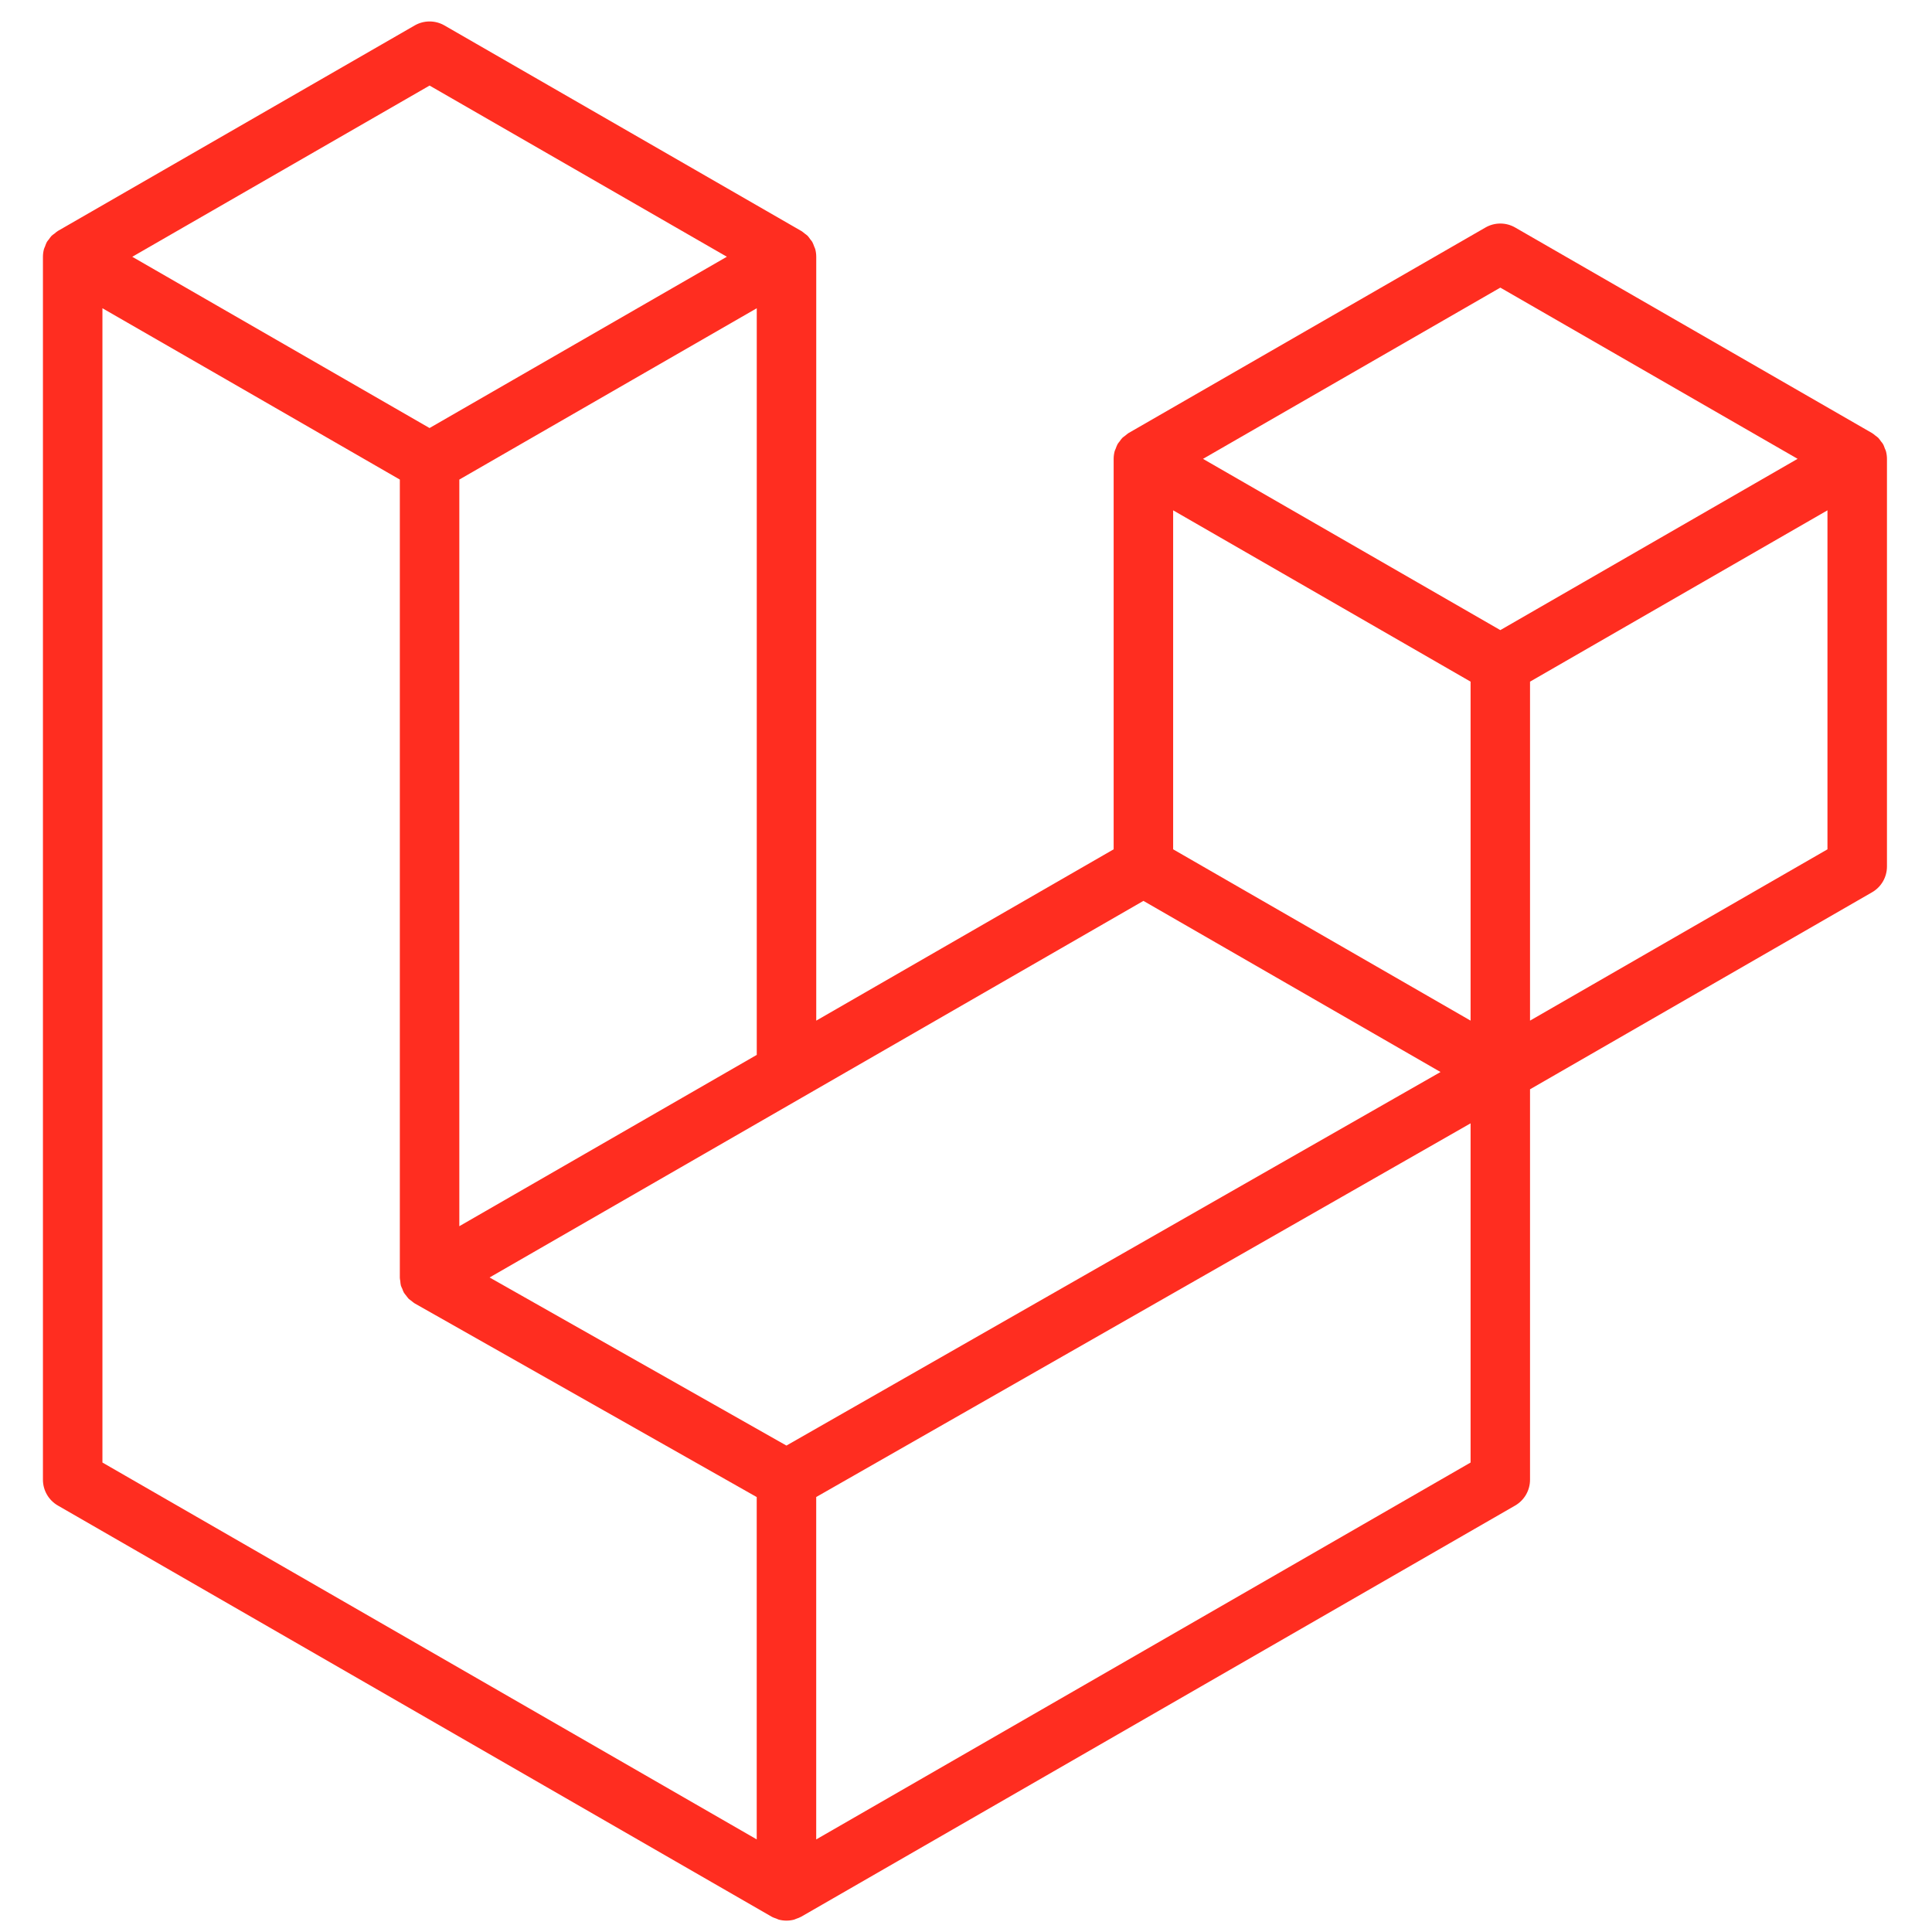
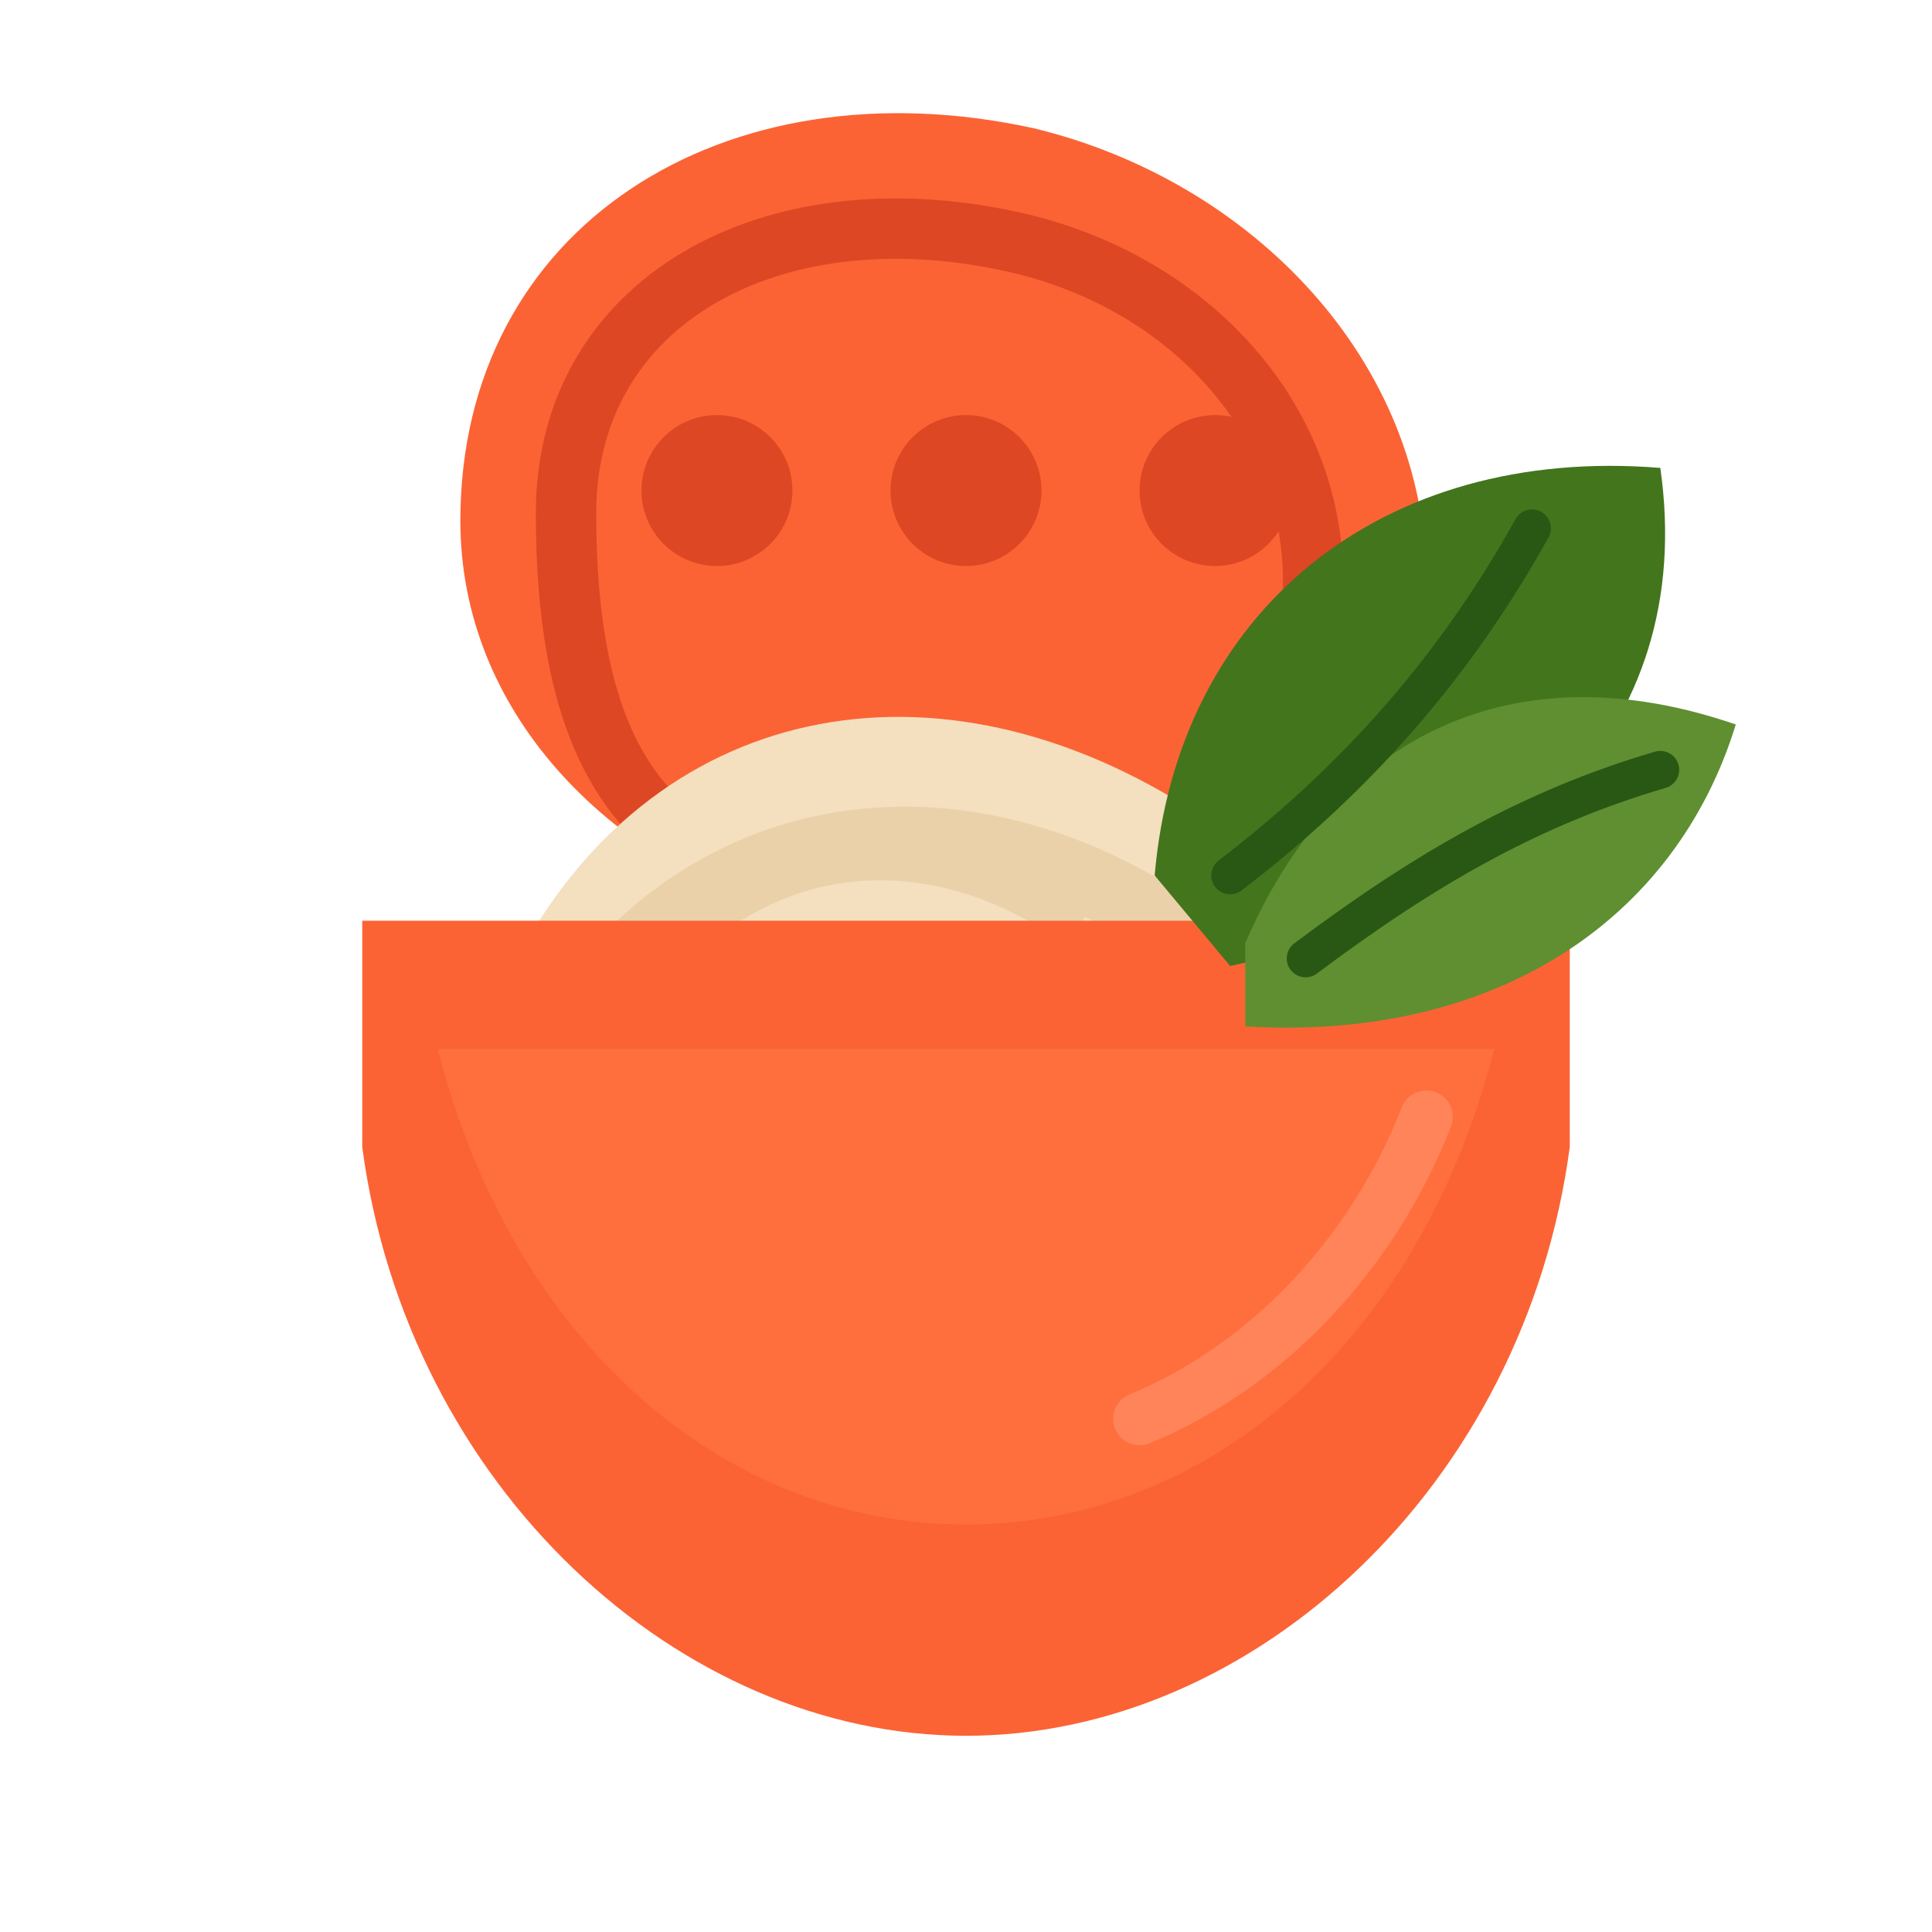
- <svg xmlns="http://www.w3.org/2000/svg" width="166" height="166" viewBox="0 0 166 166" fill="none">
-   <path fill-rule="evenodd" clip-rule="evenodd" d="M162.041 38.759C162.099 38.977 162.129 39.201 162.13 39.426V74.452C162.13 74.902 162.011 75.344 161.786 75.733C161.561 76.122 161.237 76.444 160.847 76.668L131.462 93.594V127.141C131.462 128.054 130.977 128.897 130.186 129.357L68.847 164.683C68.707 164.763 68.554 164.814 68.401 164.868C68.343 164.887 68.289 164.922 68.228 164.938C67.8 165.051 67.349 165.051 66.92 164.938C66.85 164.919 66.786 164.881 66.719 164.855C66.579 164.804 66.432 164.76 66.298 164.683L4.972 129.357C4.583 129.133 4.259 128.81 4.034 128.421C3.808 128.032 3.69 127.591 3.689 127.141L3.689 22.063C3.689 21.834 3.721 21.61 3.779 21.393C3.798 21.32 3.843 21.253 3.868 21.179C3.916 21.045 3.961 20.908 4.031 20.783C4.079 20.7 4.149 20.633 4.206 20.557C4.28 20.454 4.347 20.349 4.433 20.26C4.506 20.186 4.602 20.132 4.685 20.068C4.778 19.992 4.861 19.909 4.966 19.848L35.633 2.185C36.022 1.961 36.462 1.844 36.91 1.844C37.358 1.844 37.798 1.961 38.186 2.185L68.851 19.848H68.857C68.959 19.912 69.045 19.992 69.138 20.065C69.221 20.129 69.313 20.186 69.387 20.257C69.476 20.349 69.54 20.454 69.616 20.557C69.671 20.633 69.744 20.7 69.789 20.783C69.862 20.911 69.904 21.045 69.955 21.179C69.98 21.253 70.025 21.32 70.044 21.396C70.103 21.614 70.133 21.838 70.133 22.063V87.694L95.686 72.974V39.423C95.686 39.2 95.718 38.973 95.775 38.759C95.798 38.683 95.839 38.615 95.865 38.542C95.916 38.408 95.96 38.271 96.031 38.146C96.079 38.063 96.149 37.996 96.203 37.92C96.279 37.818 96.343 37.712 96.433 37.623C96.506 37.549 96.599 37.495 96.681 37.431C96.777 37.355 96.86 37.272 96.962 37.211L127.633 19.548C128.021 19.324 128.461 19.206 128.91 19.206C129.358 19.206 129.798 19.324 130.186 19.548L160.85 37.211C160.959 37.275 161.042 37.355 161.137 37.428C161.217 37.492 161.31 37.549 161.383 37.62C161.473 37.712 161.536 37.818 161.613 37.92C161.67 37.996 161.741 38.063 161.785 38.146C161.859 38.271 161.9 38.408 161.951 38.542C161.98 38.615 162.021 38.683 162.041 38.759ZM157.018 72.974V43.848L146.287 50.028L131.462 58.568V87.694L157.021 72.974H157.018ZM126.354 125.663V96.518L111.771 104.85L70.13 128.626V158.046L126.354 125.663ZM8.801 26.485V125.663L65.018 158.043V128.629L35.649 112L35.64 111.994L35.627 111.988C35.528 111.93 35.445 111.847 35.353 111.777C35.273 111.713 35.18 111.662 35.11 111.592L35.104 111.582C35.021 111.502 34.963 111.403 34.893 111.314C34.829 111.228 34.753 111.154 34.702 111.065L34.699 111.055C34.641 110.96 34.606 110.845 34.565 110.736C34.523 110.64 34.469 110.551 34.443 110.449C34.411 110.328 34.405 110.197 34.392 110.072C34.379 109.976 34.354 109.881 34.354 109.785V109.778V41.205L19.532 32.662L8.801 26.485ZM36.913 7.35L11.364 22.063L36.907 36.777L62.453 22.06L36.907 7.35H36.913ZM50.2 99.174L65.022 90.637V26.485L54.291 32.665L39.466 41.205V105.357L50.2 99.174ZM128.91 24.713L103.363 39.426L128.91 54.14L154.453 39.423L128.91 24.713ZM126.354 58.568L111.529 50.028L100.798 43.848V72.974L115.619 81.511L126.354 87.694V58.568ZM67.571 124.205L105.042 102.803L123.772 92.109L98.245 77.405L68.854 94.334L42.066 109.762L67.571 124.205Z" fill="#FF2D20" />
+ <svg xmlns="http://www.w3.org/2000/svg" viewBox="0 0 256 256" role="img" aria-label="An Uong AI">
+   <path fill="#fb6335" d="M68 126h120v20c0 40-28 74-60 74S68 186 68 146v-20Z" />
+   <path fill="#eb512a" d="M76 138h104v9c0 34-23 62-52 62s-52-28-52-62v-9Z" />
+   <path fill="#fb6335" d="M61 69c0-39 35-61 76-52 29 7 52 31 52 60 0 24-15 42-37 53-9 5-14 13-12 27-24-8-28-24-34-35-26-8-45-28-45-53Z" />
+   <path fill="none" stroke="#dd4723" stroke-width="8" d="M75 68c0-28 27-43 59-36 23 5 40 23 40 45 0 18-11 30-29 39-14 7-22 19-20 35-18-8-22-22-28-36-14-6-22-19-22-47Z" />
+   <path fill="#dd4723" d="M95 75a10 10 0 1 0 0-20 10 10 0 0 0 0 20Zm33 0a10 10 0 1 0 0-20 10 10 0 0 0 0 20Zm33 0a10 10 0 1 0 0-20 10 10 0 0 0 0 20Z" />
+   <path fill="#f4dfbf" d="M68 128c18-35 56-43 91-20 9 6 13 18 9 30H66l2-10Z" />
+   <path fill="none" stroke="#ead1a9" stroke-linecap="round" stroke-width="9" d="M84 129c14-18 36-22 56-10M98 139c14-14 31-16 48-7M74 139c17-29 50-36 80-17" />
+   <path fill="#fb6335" d="M48 122h160v30c-6 45-42 78-80 78s-74-33-80-78v-30Z" />
+   <path fill="#ff6f3e" d="M58 139h140c-10 39-38 63-70 63s-60-24-70-63Z" />
+   <path fill="none" stroke="#ff845a" stroke-linecap="round" stroke-width="7" d="M151 188c17-7 31-22 38-40" />
+   <path fill="#43751d" d="M153 116c3-35 30-57 67-54 5 35-20 58-57 66l-10-12Z" />
+   <path fill="#5f8f31" d="M165 125c12-28 36-39 65-29-8 26-32 42-65 40v-11Z" />
+   <path fill="none" stroke="#285814" stroke-linecap="round" stroke-width="5" d="M163 116c17-13 30-28 40-46M173 127c16-12 30-20 47-25" />
</svg>
